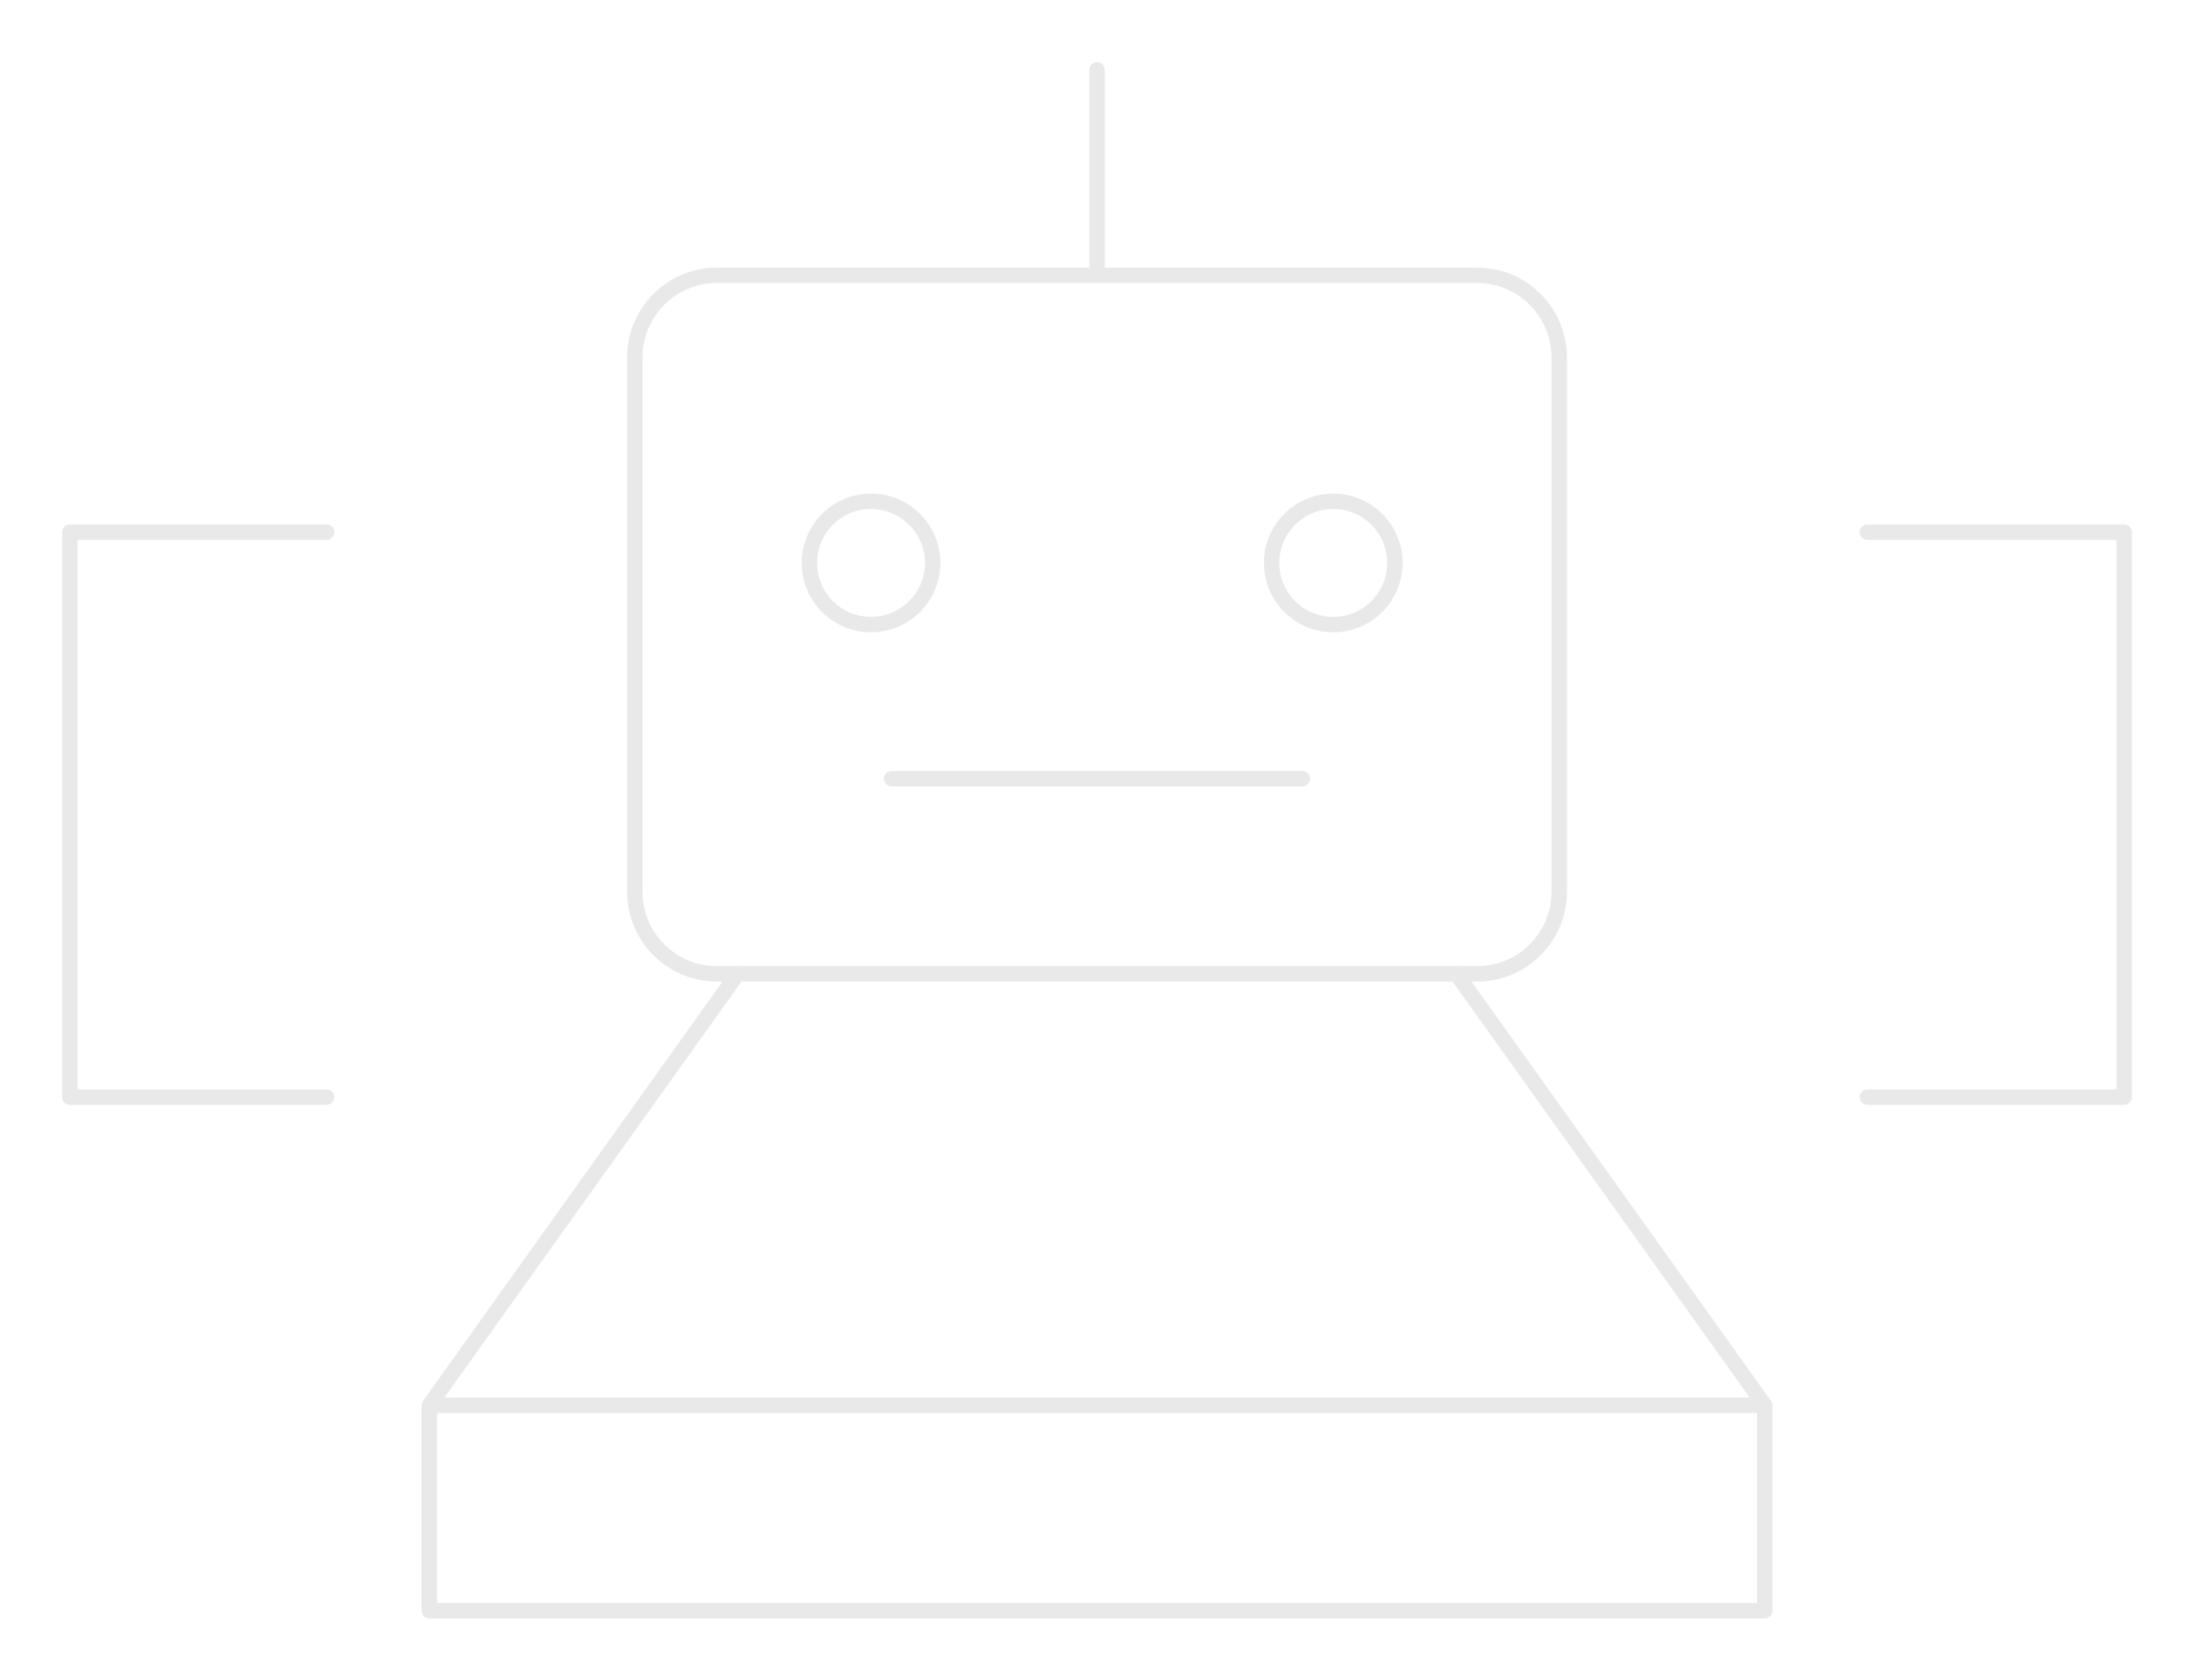
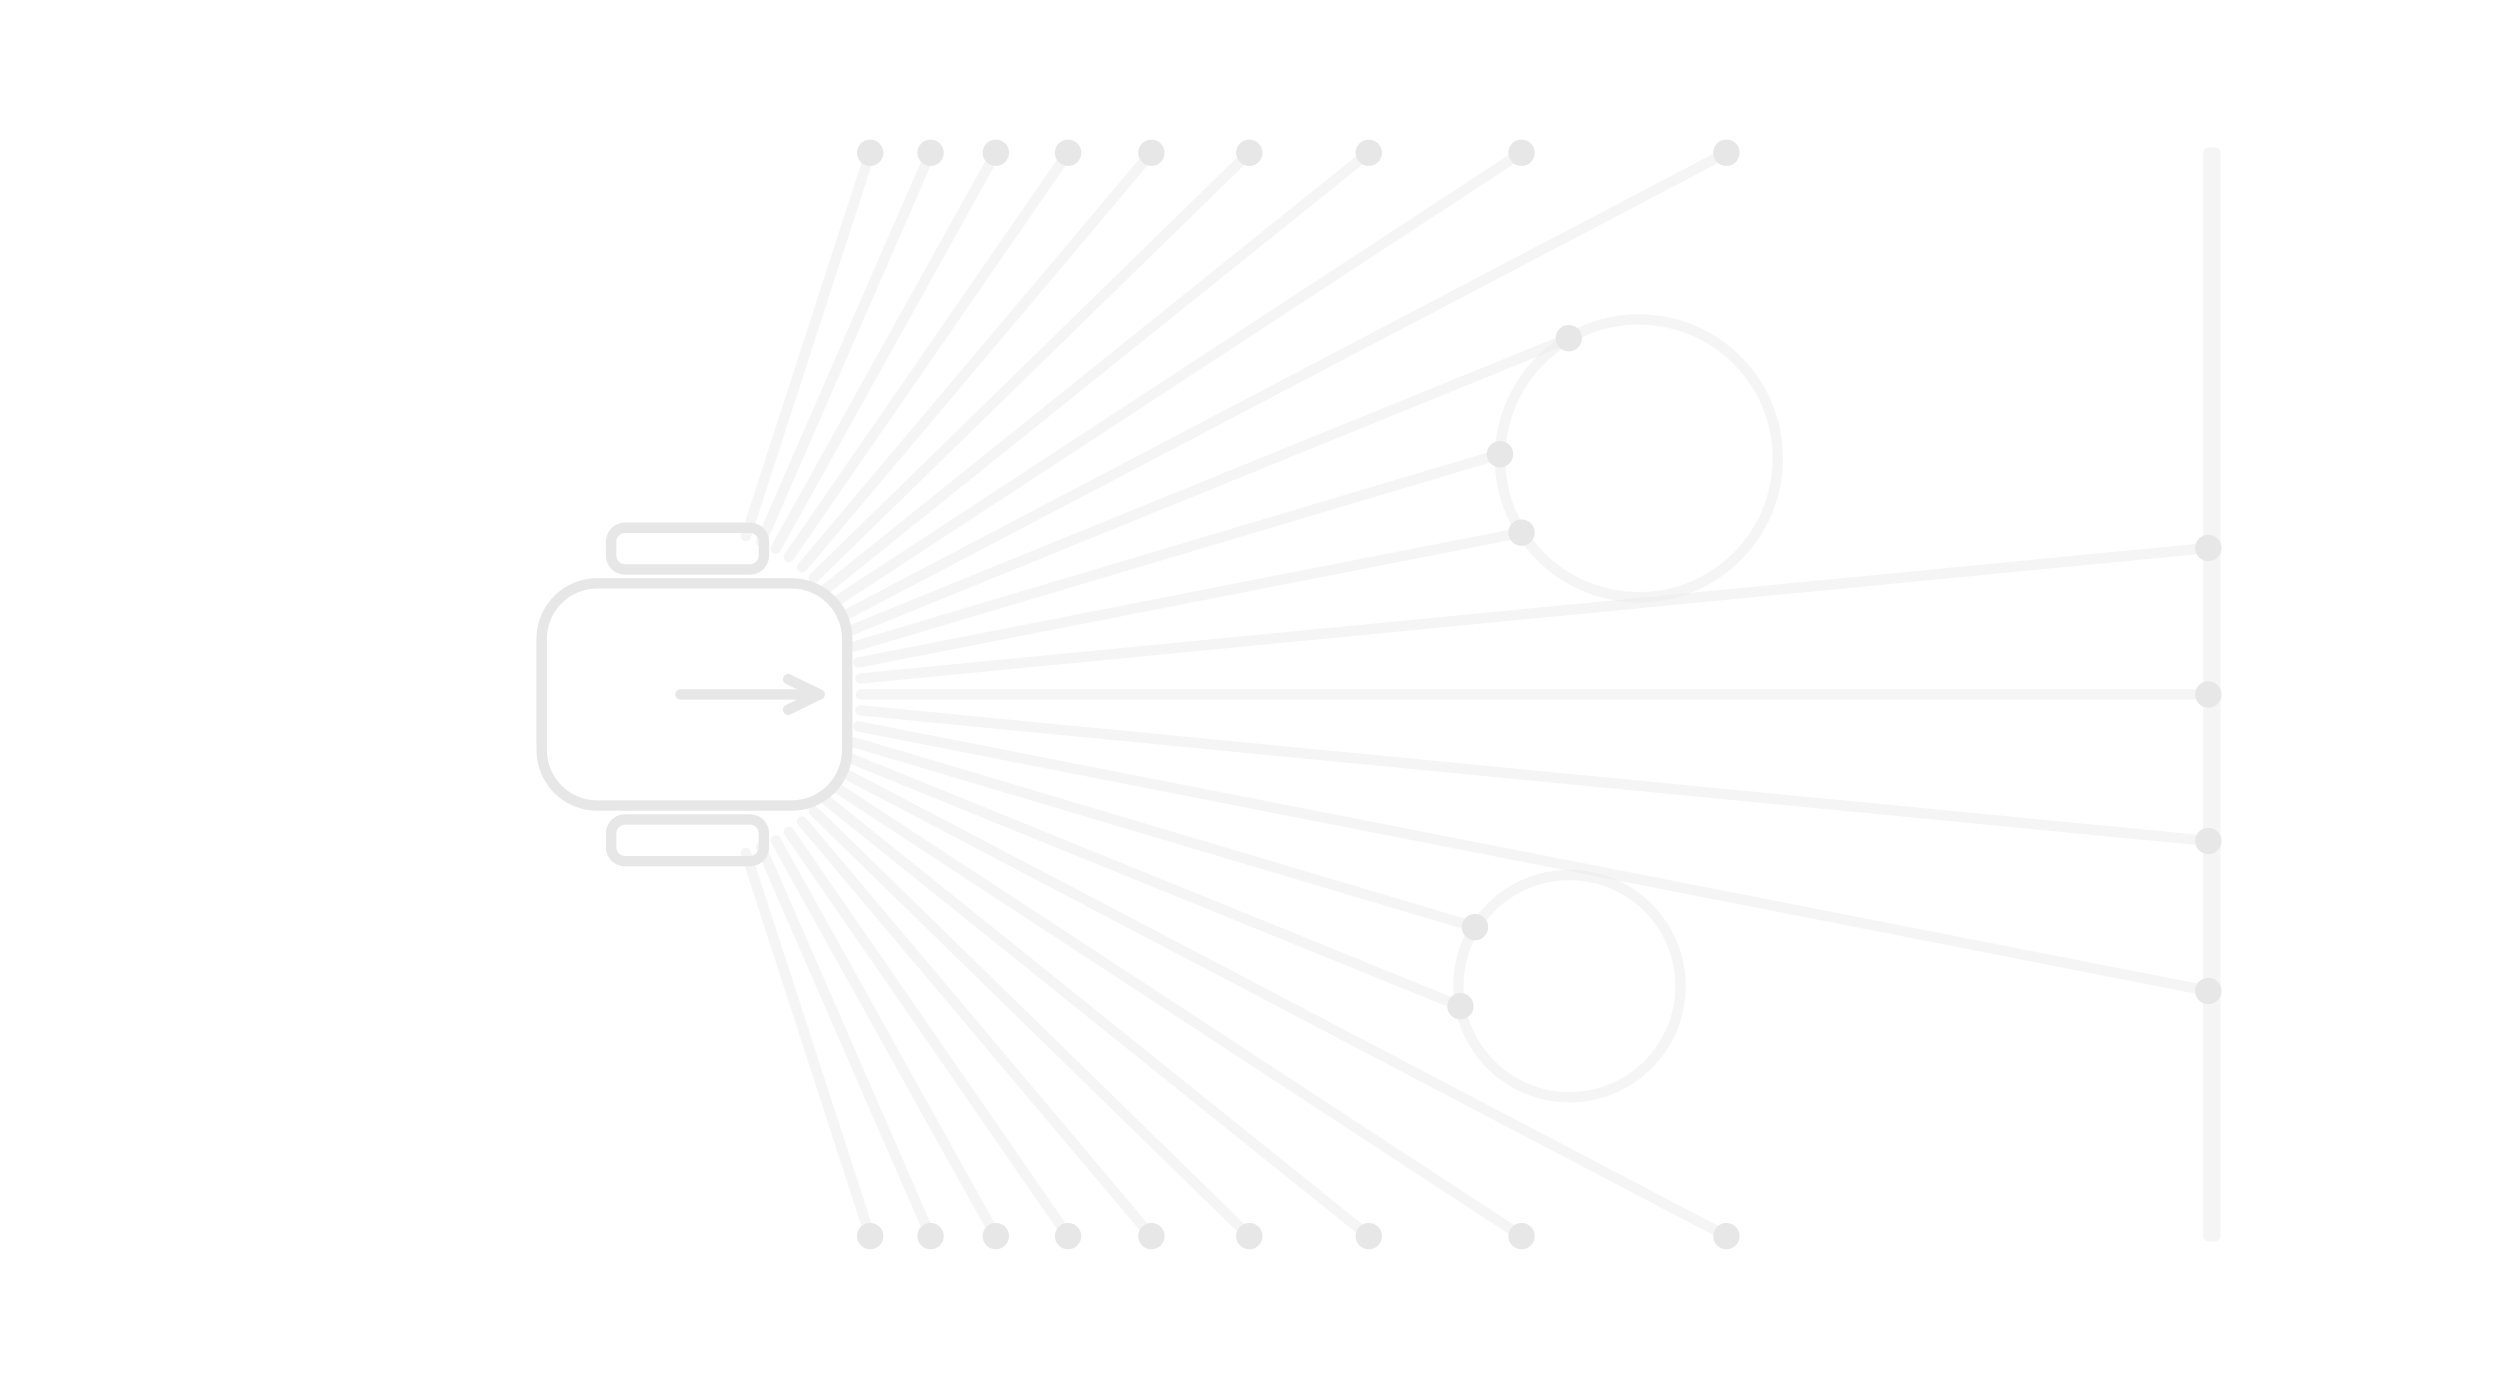
- <svg xmlns="http://www.w3.org/2000/svg" viewBox="73.2 18.2 213.5 163.5" fill="none">
-   <g stroke="#e4e4e4" stroke-width="1.5" stroke-linecap="round" stroke-linejoin="round" opacity=".8" transform="translate(0 0)">
-     <rect x="135" y="45" width="90" height="68" rx="8" />
-     <circle cx="158" cy="73" r="6" />
-     <circle cx="203" cy="73" r="6" />
-     <path d="M160 94h40M180 45V25M145 113l-30 42h130l-30-42M115 155v20h130v-20M105 70H80v55h25M255 70h25v55h-25" />
+ <svg xmlns="http://www.w3.org/2000/svg" viewBox="0 0 360 200" fill="none">
+   <style>path,rect,circle,ellipse{fill:none;stroke:#e4e4e4;stroke-width:1.5;stroke-linecap:round;stroke-linejoin:round}.f{fill:#e4e4e4;stroke:none}.t{fill:#e4e4e4;stroke:none}.m{opacity:.4}.g{opacity:.14}.d{stroke-dasharray:3 5}</style>
+   <g opacity=".9">
+     <circle class="m" cx="236" cy="66" r="20" />
+     <circle class="m" cx="226" cy="142" r="16" />
+     <rect class="m" x="318" y="22" width="1" height="156" rx="0" />
+     <path class="m" d="M107.4 77.2L125.3 22" />
+     <circle class="f" cx="125.3" cy="22" r="1.9" />
+     <path class="m" d="M109.6 78L134 22" />
+     <circle class="f" cx="134" cy="22" r="1.9" />
+     <path class="m" d="M111.7 79L143.4 22" />
+     <circle class="f" cx="143.4" cy="22" r="1.9" />
+     <path class="m" d="M113.6 80.2L153.8 22" />
+     <circle class="f" cx="153.8" cy="22" r="1.9" />
+     <path class="m" d="M115.5 81.7L165.8 22" />
+     <circle class="f" cx="165.8" cy="22" r="1.9" />
+     <path class="m" d="M117.2 83.2L179.9 22" />
+     <circle class="f" cx="179.9" cy="22" r="1.9" />
+     <path class="m" d="M118.7 85L197.1 22" />
+     <circle class="f" cx="197.1" cy="22" r="1.9" />
+     <path class="m" d="M120.1 86.8L219.1 22" />
+     <circle class="f" cx="219.1" cy="22" r="1.9" />
+     <path class="m" d="M121.3 88.8L248.6 22" />
+     <circle class="f" cx="248.6" cy="22" r="1.9" />
+     <path class="m" d="M122.2 90.9L225.9 48.7" />
+     <circle class="f" cx="225.9" cy="48.7" r="1.9" />
+     <path class="m" d="M123 93.1L216 65.4" />
+     <circle class="f" cx="216" cy="65.4" r="1.9" />
+     <path class="m" d="M123.6 95.4L219.1 76.7" />
+     <circle class="f" cx="219.1" cy="76.7" r="1.9" />
+     <path class="m" d="M123.9 97.7L318 78.9" />
+     <circle class="f" cx="318" cy="78.9" r="1.9" />
+     <path class="m" d="M124 100L318 100" />
+     <circle class="f" cx="318" cy="100" r="1.9" />
+     <path class="m" d="M123.9 102.3L318 121.1" />
+     <circle class="f" cx="318" cy="121.1" r="1.9" />
+     <path class="m" d="M123.6 104.6L318 142.7" />
+     <circle class="f" cx="318" cy="142.7" r="1.9" />
+     <path class="m" d="M123 106.9L212.4 133.5" />
+     <circle class="f" cx="212.4" cy="133.5" r="1.9" />
+     <path class="m" d="M122.2 109.1L210.3 144.9" />
+     <circle class="f" cx="210.3" cy="144.9" r="1.9" />
+     <path class="m" d="M121.3 111.2L248.6 178" />
+     <circle class="f" cx="248.6" cy="178" r="1.9" />
+     <path class="m" d="M120.1 113.2L219.1 178" />
+     <circle class="f" cx="219.1" cy="178" r="1.9" />
+     <path class="m" d="M118.7 115L197.1 178" />
+     <circle class="f" cx="197.1" cy="178" r="1.9" />
+     <path class="m" d="M117.2 116.8L179.9 178" />
+     <circle class="f" cx="179.9" cy="178" r="1.9" />
+     <path class="m" d="M115.5 118.3L165.8 178" />
+     <circle class="f" cx="165.8" cy="178" r="1.9" />
+     <path class="m" d="M113.6 119.8L153.8 178" />
+     <circle class="f" cx="153.8" cy="178" r="1.9" />
+     <path class="m" d="M111.7 121L143.4 178" />
+     <circle class="f" cx="143.4" cy="178" r="1.9" />
+     <path class="m" d="M109.6 122L134 178" />
+     <circle class="f" cx="134" cy="178" r="1.9" />
+     <path class="m" d="M107.4 122.8L125.3 178" />
+     <circle class="f" cx="125.3" cy="178" r="1.9" />
+     <rect x="78" y="84" width="44" height="32" rx="8" />
+     <rect x="88" y="76" width="22" height="6" rx="2" />
+     <rect x="88" y="118" width="22" height="6" rx="2" />
+     <path d="M98 100L118 100" />
+     <path d="M113.5 102.2L118 100L113.5 97.8" />
  </g>
</svg>
